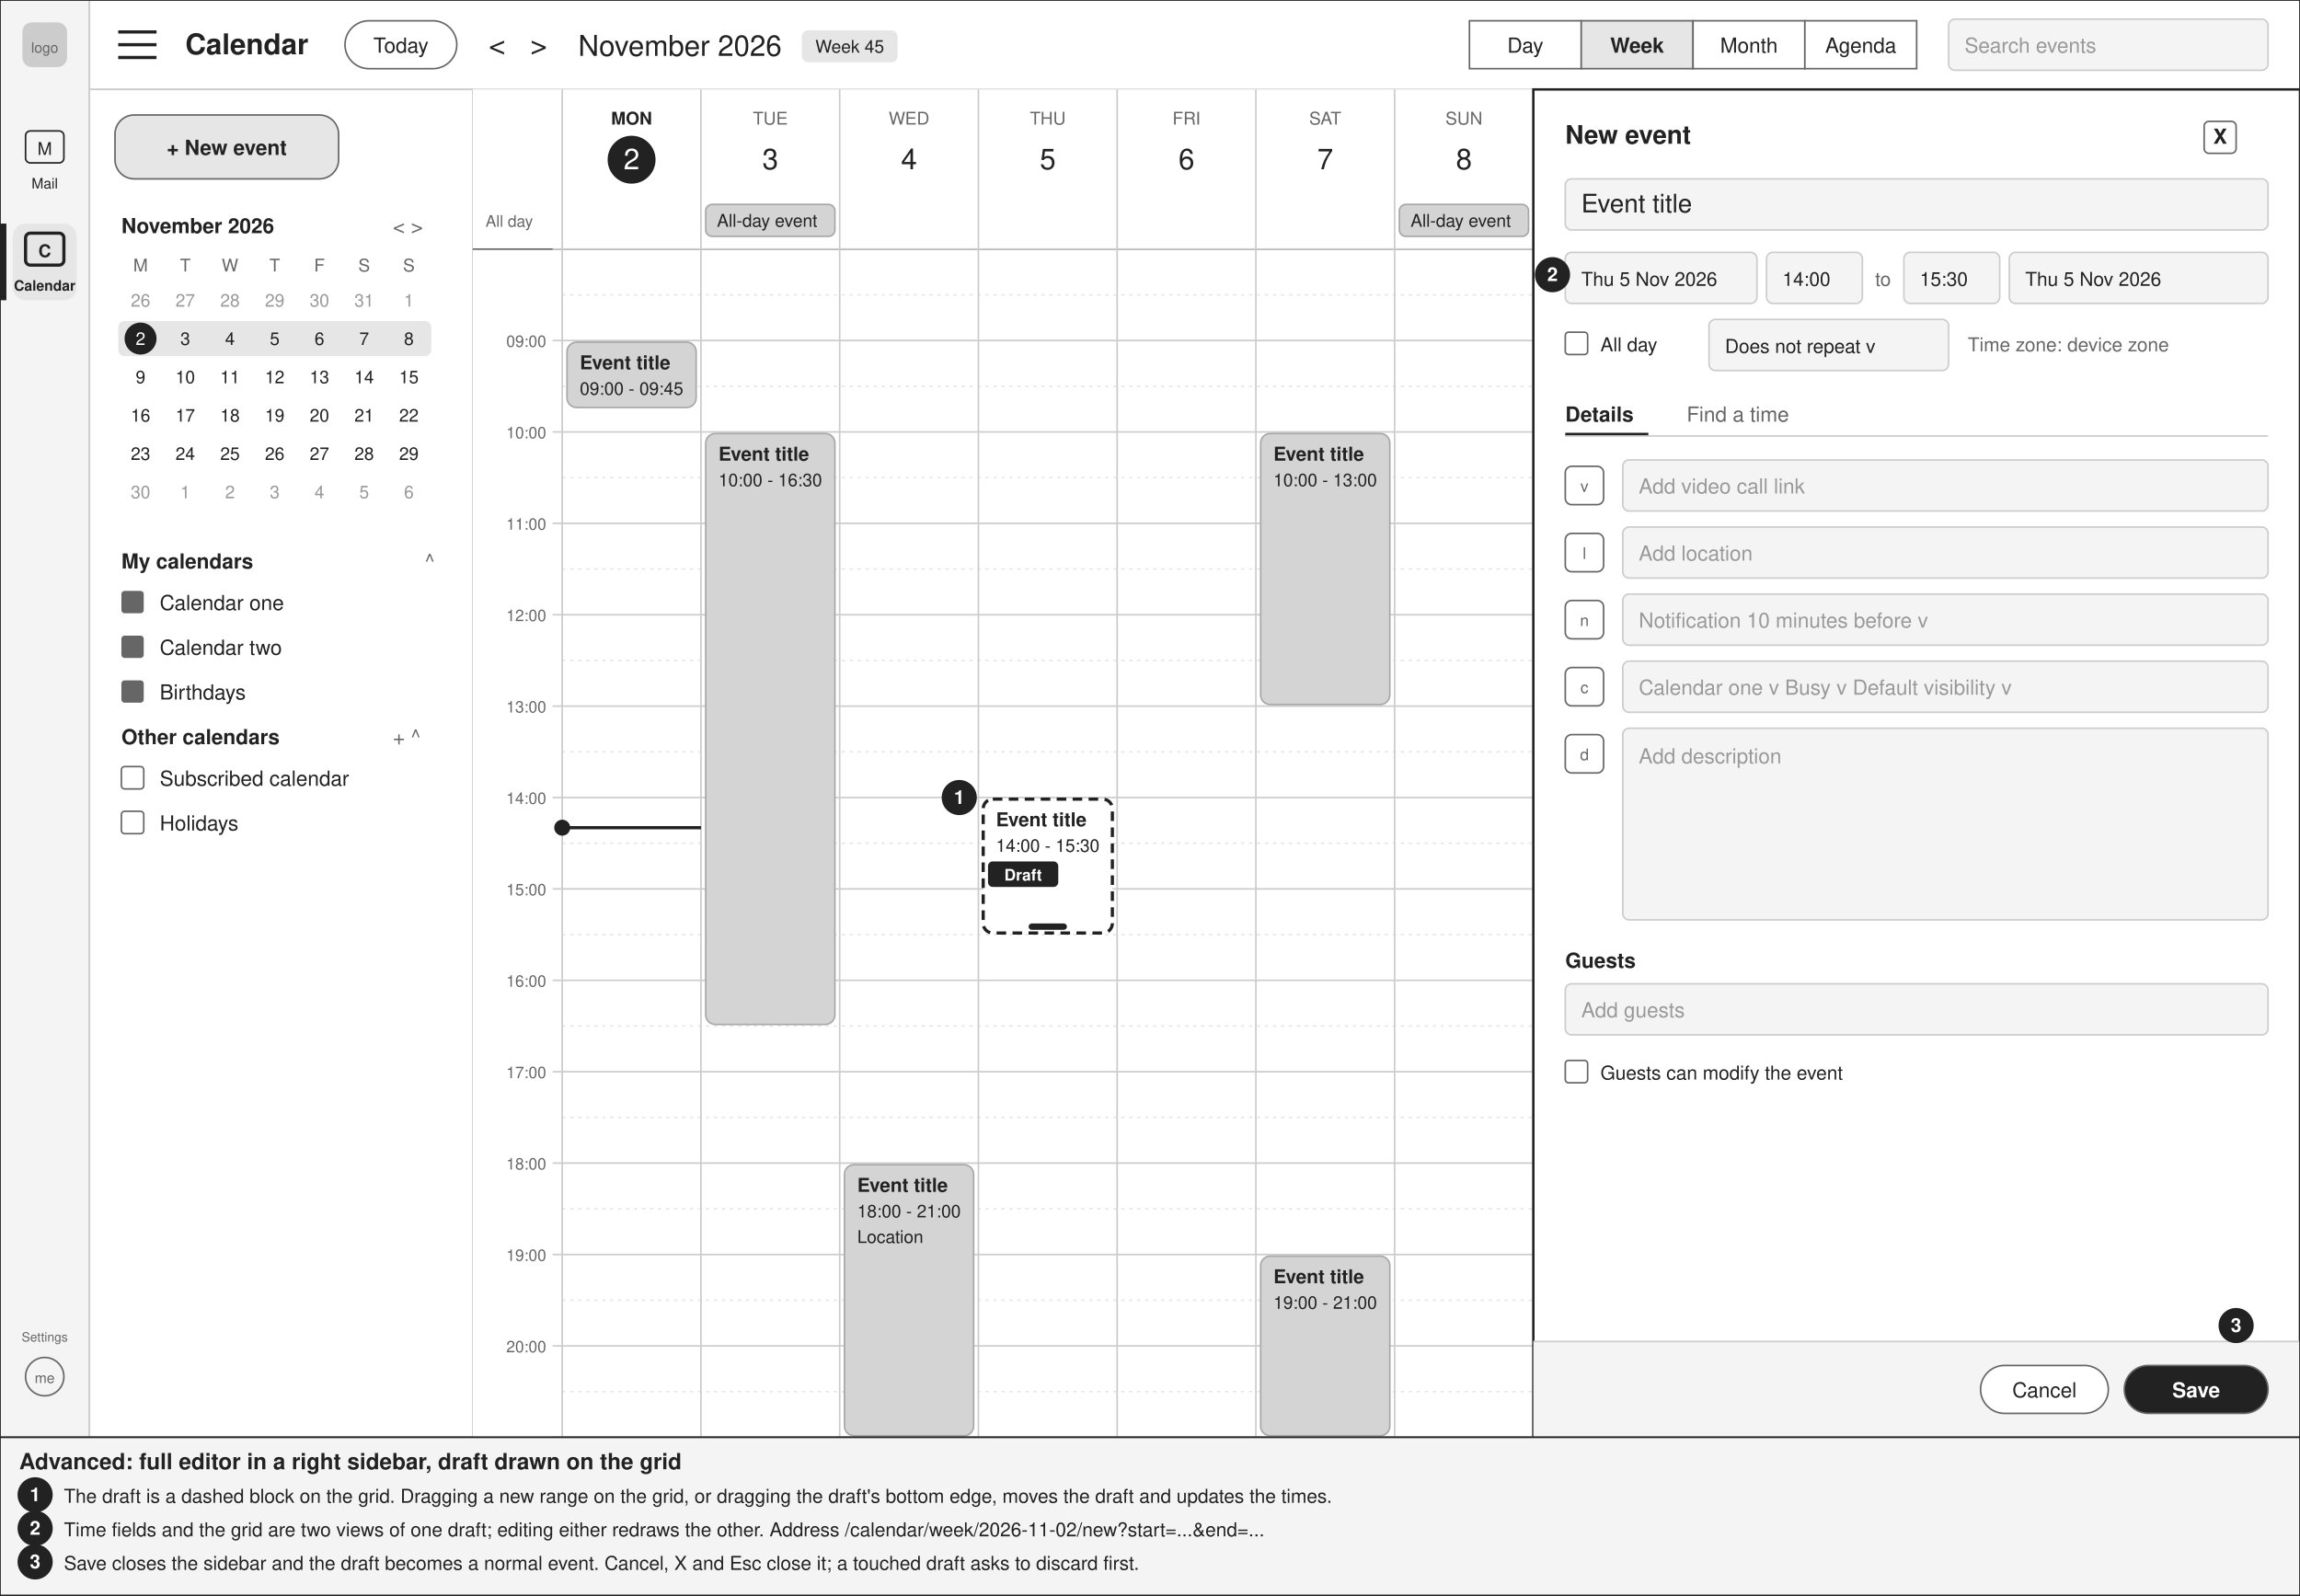
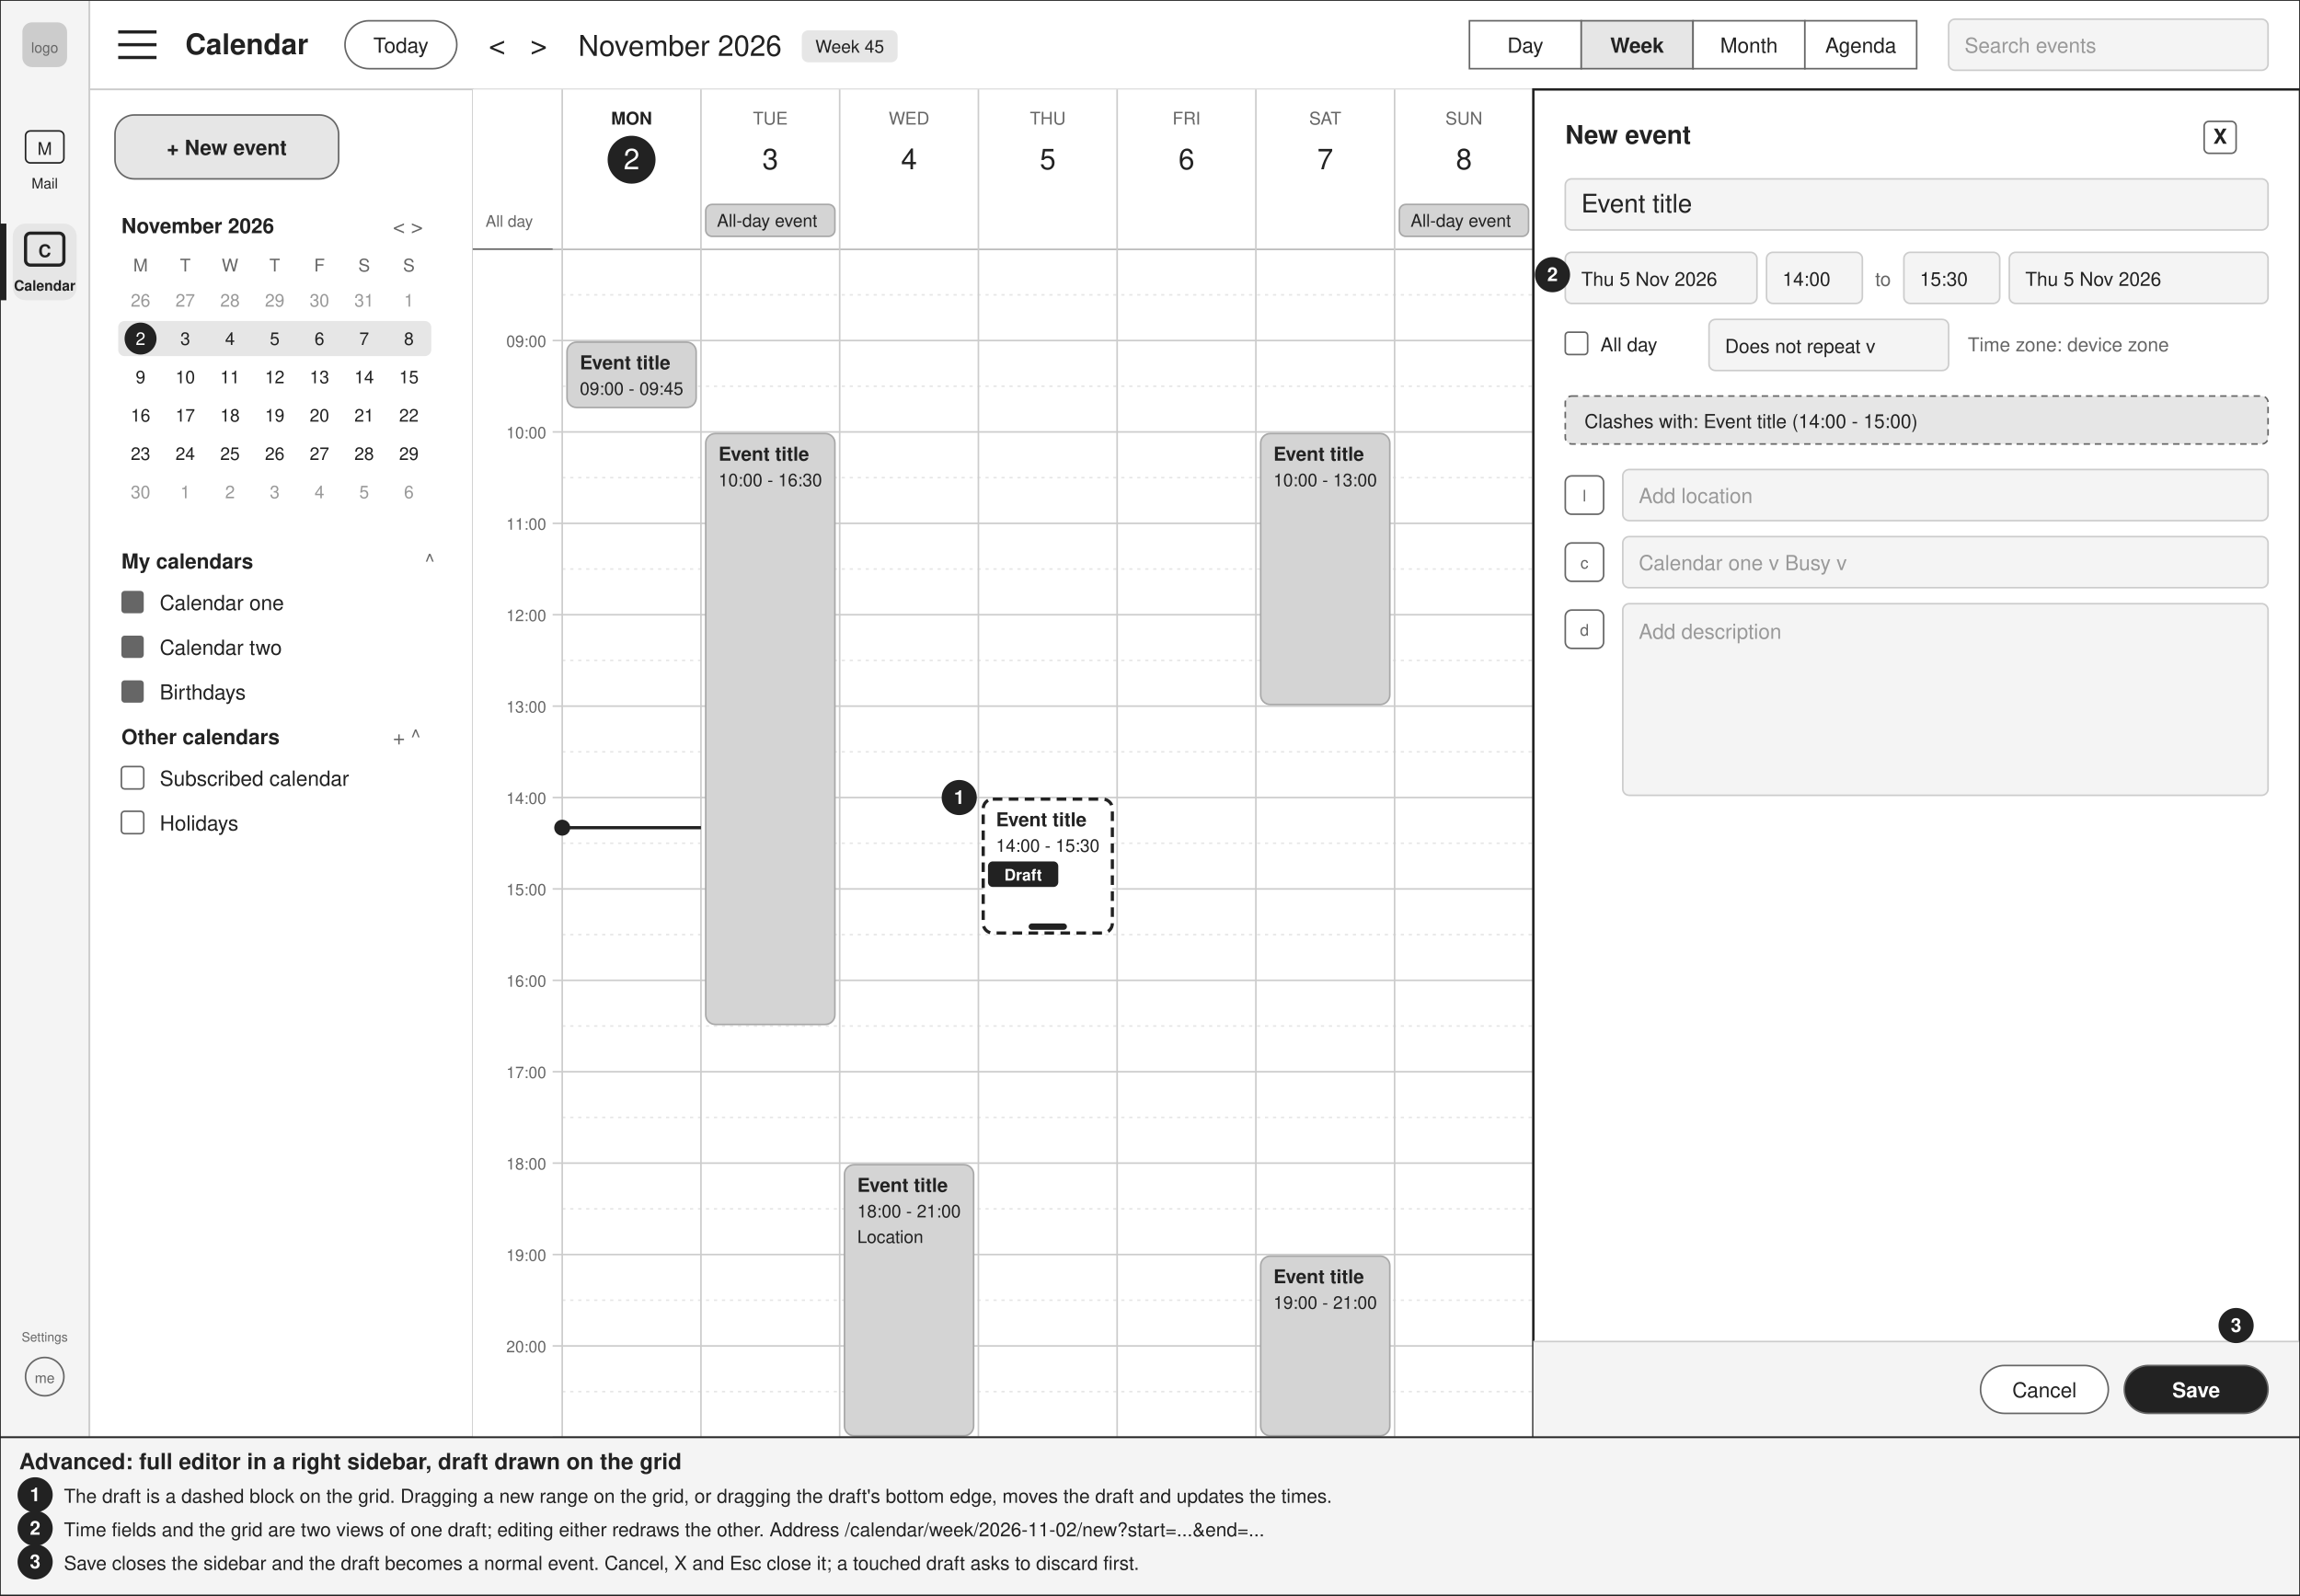
<svg xmlns="http://www.w3.org/2000/svg" width="1440" height="999" viewBox="0 0 1440 999">
  <rect width="1440" height="999" fill="#fff" />
  <rect x="0" y="0" width="56" height="900" rx="0" fill="#f4f4f4" stroke="#ccc" stroke-width="1" />
  <rect x="14" y="14" width="28" height="28" rx="6" fill="#ccc" stroke="none" stroke-width="1" />
  <text x="28" y="33" font-family="Helvetica, Arial, sans-serif" font-size="9" fill="#666" text-anchor="middle">logo</text>
  <rect x="16" y="82" width="24" height="20" rx="3" fill="none" stroke="#222" stroke-width="1" />
  <text x="28" y="97" font-family="Helvetica, Arial, sans-serif" font-size="11" fill="#222" text-anchor="middle">M</text>
  <text x="28" y="118" font-family="Helvetica, Arial, sans-serif" font-size="9" fill="#222" text-anchor="middle">Mail</text>
  <rect x="0" y="140" width="4" height="48" rx="0" fill="#222" stroke="none" stroke-width="1" />
  <rect x="8" y="140" width="40" height="48" rx="8" fill="#e6e6e6" stroke="none" stroke-width="1" />
  <rect x="16" y="146" width="24" height="20" rx="3" fill="none" stroke="#222" stroke-width="2" />
  <text x="28" y="161" font-family="Helvetica, Arial, sans-serif" font-size="11" fill="#222" font-weight="bold" text-anchor="middle">C</text>
  <text x="28" y="182" font-family="Helvetica, Arial, sans-serif" font-size="9" fill="#222" font-weight="bold" text-anchor="middle">Calendar</text>
  <rect x="16" y="850" width="24" height="24" rx="12" fill="none" stroke="#666" stroke-width="1" />
  <text x="28" y="866" font-family="Helvetica, Arial, sans-serif" font-size="9" fill="#666" text-anchor="middle">me</text>
  <text x="28" y="840" font-family="Helvetica, Arial, sans-serif" font-size="8" fill="#666" text-anchor="middle">Settings</text>
  <rect x="56" y="0" width="1384" height="56" rx="0" fill="#fff" stroke="#ccc" stroke-width="1" />
  <line x1="74" y1="20" x2="98" y2="20" stroke="#222" stroke-width="2" />
  <line x1="74" y1="28" x2="98" y2="28" stroke="#222" stroke-width="2" />
  <line x1="74" y1="36" x2="98" y2="36" stroke="#222" stroke-width="2" />
  <text x="116" y="34" font-family="Helvetica, Arial, sans-serif" font-size="18" fill="#222" font-weight="bold">Calendar</text>
  <rect x="216" y="13" width="70" height="30" rx="15" fill="#fff" stroke="#666" stroke-width="1" />
  <text x="251" y="33" font-family="Helvetica, Arial, sans-serif" font-size="13" fill="#222" text-anchor="middle">Today</text>
  <text x="306" y="34" font-family="Helvetica, Arial, sans-serif" font-size="18" fill="#222">&lt;</text>
  <text x="332" y="34" font-family="Helvetica, Arial, sans-serif" font-size="18" fill="#222">&gt;</text>
  <text x="362" y="35" font-family="Helvetica, Arial, sans-serif" font-size="18" fill="#222">November 2026</text>
  <rect x="502" y="19" width="60" height="20" rx="4" fill="#e6e6e6" stroke="none" stroke-width="1" />
  <text x="532" y="33" font-family="Helvetica, Arial, sans-serif" font-size="11" fill="#222" text-anchor="middle">Week 45</text>
  <rect x="920" y="13" width="70" height="30" rx="0" fill="#fff" stroke="#666" stroke-width="1" />
  <text x="955" y="33" font-family="Helvetica, Arial, sans-serif" font-size="13" fill="#222" text-anchor="middle">Day</text>
  <rect x="990" y="13" width="70" height="30" rx="0" fill="#e6e6e6" stroke="#666" stroke-width="1" />
  <text x="1025" y="33" font-family="Helvetica, Arial, sans-serif" font-size="13" fill="#222" font-weight="bold" text-anchor="middle">Week</text>
  <rect x="1060" y="13" width="70" height="30" rx="0" fill="#fff" stroke="#666" stroke-width="1" />
  <text x="1095" y="33" font-family="Helvetica, Arial, sans-serif" font-size="13" fill="#222" text-anchor="middle">Month</text>
  <rect x="1130" y="13" width="70" height="30" rx="0" fill="#fff" stroke="#666" stroke-width="1" />
  <text x="1165" y="33" font-family="Helvetica, Arial, sans-serif" font-size="13" fill="#222" text-anchor="middle">Agenda</text>
  <rect x="1220" y="12" width="200" height="32" rx="4" fill="#f4f4f4" stroke="#ccc" stroke-width="1" />
  <text x="1230" y="33" font-family="Helvetica, Arial, sans-serif" font-size="13" fill="#999">Search events</text>
  <rect x="56" y="56" width="240" height="844" rx="0" fill="#fff" stroke="#ccc" stroke-width="1" />
  <rect x="72" y="72" width="140" height="40" rx="12" fill="#e6e6e6" stroke="#666" stroke-width="1" />
  <text x="142" y="97" font-family="Helvetica, Arial, sans-serif" font-size="13" fill="#222" font-weight="bold" text-anchor="middle">+  New event</text>
  <text x="76" y="146" font-family="Helvetica, Arial, sans-serif" font-size="13" fill="#222" font-weight="bold">November 2026</text>
  <text x="246" y="146" font-family="Helvetica, Arial, sans-serif" font-size="13" fill="#666">&lt;  &gt;</text>
  <text x="88" y="170" font-family="Helvetica, Arial, sans-serif" font-size="11" fill="#666" text-anchor="middle">M</text>
  <text x="116" y="170" font-family="Helvetica, Arial, sans-serif" font-size="11" fill="#666" text-anchor="middle">T</text>
  <text x="144" y="170" font-family="Helvetica, Arial, sans-serif" font-size="11" fill="#666" text-anchor="middle">W</text>
  <text x="172" y="170" font-family="Helvetica, Arial, sans-serif" font-size="11" fill="#666" text-anchor="middle">T</text>
  <text x="200" y="170" font-family="Helvetica, Arial, sans-serif" font-size="11" fill="#666" text-anchor="middle">F</text>
  <text x="228" y="170" font-family="Helvetica, Arial, sans-serif" font-size="11" fill="#666" text-anchor="middle">S</text>
  <text x="256" y="170" font-family="Helvetica, Arial, sans-serif" font-size="11" fill="#666" text-anchor="middle">S</text>
  <rect x="74" y="201" width="196" height="22" rx="4" fill="#e6e6e6" stroke="none" stroke-width="1" />
  <text x="88" y="192" font-family="Helvetica, Arial, sans-serif" font-size="11" fill="#999" text-anchor="middle">26</text>
  <text x="116" y="192" font-family="Helvetica, Arial, sans-serif" font-size="11" fill="#999" text-anchor="middle">27</text>
  <text x="144" y="192" font-family="Helvetica, Arial, sans-serif" font-size="11" fill="#999" text-anchor="middle">28</text>
  <text x="172" y="192" font-family="Helvetica, Arial, sans-serif" font-size="11" fill="#999" text-anchor="middle">29</text>
  <text x="200" y="192" font-family="Helvetica, Arial, sans-serif" font-size="11" fill="#999" text-anchor="middle">30</text>
  <text x="228" y="192" font-family="Helvetica, Arial, sans-serif" font-size="11" fill="#999" text-anchor="middle">31</text>
  <text x="256" y="192" font-family="Helvetica, Arial, sans-serif" font-size="11" fill="#999" text-anchor="middle">1</text>
  <circle cx="88" cy="212" r="10" fill="#222" stroke="none" stroke-width="1" />
  <text x="88" y="216" font-family="Helvetica, Arial, sans-serif" font-size="11" fill="#fff" text-anchor="middle">2</text>
  <text x="116" y="216" font-family="Helvetica, Arial, sans-serif" font-size="11" fill="#222" text-anchor="middle">3</text>
  <text x="144" y="216" font-family="Helvetica, Arial, sans-serif" font-size="11" fill="#222" text-anchor="middle">4</text>
  <text x="172" y="216" font-family="Helvetica, Arial, sans-serif" font-size="11" fill="#222" text-anchor="middle">5</text>
  <text x="200" y="216" font-family="Helvetica, Arial, sans-serif" font-size="11" fill="#222" text-anchor="middle">6</text>
  <text x="228" y="216" font-family="Helvetica, Arial, sans-serif" font-size="11" fill="#222" text-anchor="middle">7</text>
  <text x="256" y="216" font-family="Helvetica, Arial, sans-serif" font-size="11" fill="#222" text-anchor="middle">8</text>
  <text x="88" y="240" font-family="Helvetica, Arial, sans-serif" font-size="11" fill="#222" text-anchor="middle">9</text>
  <text x="116" y="240" font-family="Helvetica, Arial, sans-serif" font-size="11" fill="#222" text-anchor="middle">10</text>
  <text x="144" y="240" font-family="Helvetica, Arial, sans-serif" font-size="11" fill="#222" text-anchor="middle">11</text>
  <text x="172" y="240" font-family="Helvetica, Arial, sans-serif" font-size="11" fill="#222" text-anchor="middle">12</text>
  <text x="200" y="240" font-family="Helvetica, Arial, sans-serif" font-size="11" fill="#222" text-anchor="middle">13</text>
  <text x="228" y="240" font-family="Helvetica, Arial, sans-serif" font-size="11" fill="#222" text-anchor="middle">14</text>
  <text x="256" y="240" font-family="Helvetica, Arial, sans-serif" font-size="11" fill="#222" text-anchor="middle">15</text>
  <text x="88" y="264" font-family="Helvetica, Arial, sans-serif" font-size="11" fill="#222" text-anchor="middle">16</text>
  <text x="116" y="264" font-family="Helvetica, Arial, sans-serif" font-size="11" fill="#222" text-anchor="middle">17</text>
  <text x="144" y="264" font-family="Helvetica, Arial, sans-serif" font-size="11" fill="#222" text-anchor="middle">18</text>
  <text x="172" y="264" font-family="Helvetica, Arial, sans-serif" font-size="11" fill="#222" text-anchor="middle">19</text>
  <text x="200" y="264" font-family="Helvetica, Arial, sans-serif" font-size="11" fill="#222" text-anchor="middle">20</text>
  <text x="228" y="264" font-family="Helvetica, Arial, sans-serif" font-size="11" fill="#222" text-anchor="middle">21</text>
  <text x="256" y="264" font-family="Helvetica, Arial, sans-serif" font-size="11" fill="#222" text-anchor="middle">22</text>
  <text x="88" y="288" font-family="Helvetica, Arial, sans-serif" font-size="11" fill="#222" text-anchor="middle">23</text>
  <text x="116" y="288" font-family="Helvetica, Arial, sans-serif" font-size="11" fill="#222" text-anchor="middle">24</text>
  <text x="144" y="288" font-family="Helvetica, Arial, sans-serif" font-size="11" fill="#222" text-anchor="middle">25</text>
  <text x="172" y="288" font-family="Helvetica, Arial, sans-serif" font-size="11" fill="#222" text-anchor="middle">26</text>
  <text x="200" y="288" font-family="Helvetica, Arial, sans-serif" font-size="11" fill="#222" text-anchor="middle">27</text>
  <text x="228" y="288" font-family="Helvetica, Arial, sans-serif" font-size="11" fill="#222" text-anchor="middle">28</text>
  <text x="256" y="288" font-family="Helvetica, Arial, sans-serif" font-size="11" fill="#222" text-anchor="middle">29</text>
  <text x="88" y="312" font-family="Helvetica, Arial, sans-serif" font-size="11" fill="#999" text-anchor="middle">30</text>
  <text x="116" y="312" font-family="Helvetica, Arial, sans-serif" font-size="11" fill="#999" text-anchor="middle">1</text>
  <text x="144" y="312" font-family="Helvetica, Arial, sans-serif" font-size="11" fill="#999" text-anchor="middle">2</text>
  <text x="172" y="312" font-family="Helvetica, Arial, sans-serif" font-size="11" fill="#999" text-anchor="middle">3</text>
  <text x="200" y="312" font-family="Helvetica, Arial, sans-serif" font-size="11" fill="#999" text-anchor="middle">4</text>
  <text x="228" y="312" font-family="Helvetica, Arial, sans-serif" font-size="11" fill="#999" text-anchor="middle">5</text>
  <text x="256" y="312" font-family="Helvetica, Arial, sans-serif" font-size="11" fill="#999" text-anchor="middle">6</text>
  <text x="76" y="356" font-family="Helvetica, Arial, sans-serif" font-size="13" fill="#222" font-weight="bold">My calendars</text>
  <text x="266" y="356" font-family="Helvetica, Arial, sans-serif" font-size="13" fill="#666">^</text>
  <rect x="76" y="370" width="14" height="14" rx="2" fill="#666" stroke="none" stroke-width="1" />
  <text x="100" y="382" font-family="Helvetica, Arial, sans-serif" font-size="13" fill="#222">Calendar one</text>
  <rect x="76" y="398" width="14" height="14" rx="2" fill="#666" stroke="none" stroke-width="1" />
  <text x="100" y="410" font-family="Helvetica, Arial, sans-serif" font-size="13" fill="#222">Calendar two</text>
  <rect x="76" y="426" width="14" height="14" rx="2" fill="#666" stroke="none" stroke-width="1" />
  <text x="100" y="438" font-family="Helvetica, Arial, sans-serif" font-size="13" fill="#222">Birthdays</text>
  <text x="76" y="466" font-family="Helvetica, Arial, sans-serif" font-size="13" fill="#222" font-weight="bold">Other calendars</text>
  <text x="246" y="466" font-family="Helvetica, Arial, sans-serif" font-size="13" fill="#666">+  ^</text>
  <rect x="76" y="480" width="14" height="14" rx="2" fill="none" stroke="#666" stroke-width="1" />
  <text x="100" y="492" font-family="Helvetica, Arial, sans-serif" font-size="13" fill="#222">Subscribed calendar</text>
  <rect x="76" y="508" width="14" height="14" rx="2" fill="none" stroke="#666" stroke-width="1" />
  <text x="100" y="520" font-family="Helvetica, Arial, sans-serif" font-size="13" fill="#222">Holidays</text>
  <rect x="296" y="56" width="664" height="844" rx="0" fill="#fff" stroke="none" stroke-width="1" />
  <text x="395.429" y="78" font-family="Helvetica, Arial, sans-serif" font-size="11" fill="#222" font-weight="bold" text-anchor="middle">MON</text>
  <circle cx="395.429" cy="100" r="15" fill="#222" stroke="none" stroke-width="1" />
  <text x="395.429" y="106" font-family="Helvetica, Arial, sans-serif" font-size="18" fill="#fff" text-anchor="middle">2</text>
  <text x="482.286" y="78" font-family="Helvetica, Arial, sans-serif" font-size="11" fill="#666" text-anchor="middle">TUE</text>
  <text x="482.286" y="106" font-family="Helvetica, Arial, sans-serif" font-size="18" fill="#222" text-anchor="middle">3</text>
  <text x="569.143" y="78" font-family="Helvetica, Arial, sans-serif" font-size="11" fill="#666" text-anchor="middle">WED</text>
  <text x="569.143" y="106" font-family="Helvetica, Arial, sans-serif" font-size="18" fill="#222" text-anchor="middle">4</text>
  <text x="656" y="78" font-family="Helvetica, Arial, sans-serif" font-size="11" fill="#666" text-anchor="middle">THU</text>
  <text x="656" y="106" font-family="Helvetica, Arial, sans-serif" font-size="18" fill="#222" text-anchor="middle">5</text>
  <text x="742.857" y="78" font-family="Helvetica, Arial, sans-serif" font-size="11" fill="#666" text-anchor="middle">FRI</text>
  <text x="742.857" y="106" font-family="Helvetica, Arial, sans-serif" font-size="18" fill="#222" text-anchor="middle">6</text>
  <text x="829.714" y="78" font-family="Helvetica, Arial, sans-serif" font-size="11" fill="#666" text-anchor="middle">SAT</text>
  <text x="829.714" y="106" font-family="Helvetica, Arial, sans-serif" font-size="18" fill="#222" text-anchor="middle">7</text>
  <text x="916.571" y="78" font-family="Helvetica, Arial, sans-serif" font-size="11" fill="#666" text-anchor="middle">SUN</text>
  <text x="916.571" y="106" font-family="Helvetica, Arial, sans-serif" font-size="18" fill="#222" text-anchor="middle">8</text>
  <text x="304" y="142" font-family="Helvetica, Arial, sans-serif" font-size="10" fill="#666">All day</text>
  <rect x="876.143" y="128" width="80.857" height="20" rx="4" fill="#d4d4d4" stroke="#a8a8a8" stroke-width="1" />
  <text x="883.143" y="142" font-family="Helvetica, Arial, sans-serif" font-size="11" fill="#222">All-day event</text>
  <rect x="441.857" y="128" width="80.857" height="20" rx="4" fill="#d4d4d4" stroke="#a8a8a8" stroke-width="1" />
  <text x="448.857" y="142" font-family="Helvetica, Arial, sans-serif" font-size="11" fill="#222">All-day event</text>
  <line x1="296" y1="156" x2="960" y2="156" stroke="#666" stroke-width="1" />
  <line x1="346" y1="156" x2="960" y2="156" stroke="#ccc" stroke-width="1" />
  <line x1="352" y1="184.615" x2="960" y2="184.615" stroke="#e6e6e6" stroke-width="1" stroke-dasharray="2 3" />
  <line x1="346" y1="213.231" x2="960" y2="213.231" stroke="#ccc" stroke-width="1" />
  <text x="342" y="217.231" font-family="Helvetica, Arial, sans-serif" font-size="10" fill="#666" text-anchor="end">09:00</text>
  <line x1="352" y1="241.846" x2="960" y2="241.846" stroke="#e6e6e6" stroke-width="1" stroke-dasharray="2 3" />
  <line x1="346" y1="270.462" x2="960" y2="270.462" stroke="#ccc" stroke-width="1" />
  <text x="342" y="274.462" font-family="Helvetica, Arial, sans-serif" font-size="10" fill="#666" text-anchor="end">10:00</text>
  <line x1="352" y1="299.077" x2="960" y2="299.077" stroke="#e6e6e6" stroke-width="1" stroke-dasharray="2 3" />
  <line x1="346" y1="327.692" x2="960" y2="327.692" stroke="#ccc" stroke-width="1" />
  <text x="342" y="331.692" font-family="Helvetica, Arial, sans-serif" font-size="10" fill="#666" text-anchor="end">11:00</text>
  <line x1="352" y1="356.308" x2="960" y2="356.308" stroke="#e6e6e6" stroke-width="1" stroke-dasharray="2 3" />
  <line x1="346" y1="384.923" x2="960" y2="384.923" stroke="#ccc" stroke-width="1" />
  <text x="342" y="388.923" font-family="Helvetica, Arial, sans-serif" font-size="10" fill="#666" text-anchor="end">12:00</text>
  <line x1="352" y1="413.538" x2="960" y2="413.538" stroke="#e6e6e6" stroke-width="1" stroke-dasharray="2 3" />
  <line x1="346" y1="442.154" x2="960" y2="442.154" stroke="#ccc" stroke-width="1" />
  <text x="342" y="446.154" font-family="Helvetica, Arial, sans-serif" font-size="10" fill="#666" text-anchor="end">13:00</text>
  <line x1="352" y1="470.769" x2="960" y2="470.769" stroke="#e6e6e6" stroke-width="1" stroke-dasharray="2 3" />
  <line x1="346" y1="499.385" x2="960" y2="499.385" stroke="#ccc" stroke-width="1" />
  <text x="342" y="503.385" font-family="Helvetica, Arial, sans-serif" font-size="10" fill="#666" text-anchor="end">14:00</text>
  <line x1="352" y1="528" x2="960" y2="528" stroke="#e6e6e6" stroke-width="1" stroke-dasharray="2 3" />
  <line x1="346" y1="556.615" x2="960" y2="556.615" stroke="#ccc" stroke-width="1" />
  <text x="342" y="560.615" font-family="Helvetica, Arial, sans-serif" font-size="10" fill="#666" text-anchor="end">15:00</text>
  <line x1="352" y1="585.231" x2="960" y2="585.231" stroke="#e6e6e6" stroke-width="1" stroke-dasharray="2 3" />
  <line x1="346" y1="613.846" x2="960" y2="613.846" stroke="#ccc" stroke-width="1" />
  <text x="342" y="617.846" font-family="Helvetica, Arial, sans-serif" font-size="10" fill="#666" text-anchor="end">16:00</text>
  <line x1="352" y1="642.462" x2="960" y2="642.462" stroke="#e6e6e6" stroke-width="1" stroke-dasharray="2 3" />
  <line x1="346" y1="671.077" x2="960" y2="671.077" stroke="#ccc" stroke-width="1" />
  <text x="342" y="675.077" font-family="Helvetica, Arial, sans-serif" font-size="10" fill="#666" text-anchor="end">17:00</text>
  <line x1="352" y1="699.692" x2="960" y2="699.692" stroke="#e6e6e6" stroke-width="1" stroke-dasharray="2 3" />
  <line x1="346" y1="728.308" x2="960" y2="728.308" stroke="#ccc" stroke-width="1" />
  <text x="342" y="732.308" font-family="Helvetica, Arial, sans-serif" font-size="10" fill="#666" text-anchor="end">18:00</text>
  <line x1="352" y1="756.923" x2="960" y2="756.923" stroke="#e6e6e6" stroke-width="1" stroke-dasharray="2 3" />
  <line x1="346" y1="785.538" x2="960" y2="785.538" stroke="#ccc" stroke-width="1" />
  <text x="342" y="789.538" font-family="Helvetica, Arial, sans-serif" font-size="10" fill="#666" text-anchor="end">19:00</text>
  <line x1="352" y1="814.154" x2="960" y2="814.154" stroke="#e6e6e6" stroke-width="1" stroke-dasharray="2 3" />
  <line x1="346" y1="842.769" x2="960" y2="842.769" stroke="#ccc" stroke-width="1" />
  <text x="342" y="846.769" font-family="Helvetica, Arial, sans-serif" font-size="10" fill="#666" text-anchor="end">20:00</text>
  <line x1="352" y1="871.385" x2="960" y2="871.385" stroke="#e6e6e6" stroke-width="1" stroke-dasharray="2 3" />
  <line x1="346" y1="900" x2="960" y2="900" stroke="#ccc" stroke-width="1" />
  <line x1="352" y1="928.615" x2="960" y2="928.615" stroke="#e6e6e6" stroke-width="1" stroke-dasharray="2 3" />
  <line x1="352" y1="56" x2="352" y2="900" stroke="#ccc" stroke-width="1" />
  <line x1="438.857" y1="56" x2="438.857" y2="900" stroke="#ccc" stroke-width="1" />
  <line x1="525.714" y1="56" x2="525.714" y2="900" stroke="#ccc" stroke-width="1" />
  <line x1="612.571" y1="56" x2="612.571" y2="900" stroke="#ccc" stroke-width="1" />
  <line x1="699.429" y1="56" x2="699.429" y2="900" stroke="#ccc" stroke-width="1" />
  <line x1="786.286" y1="56" x2="786.286" y2="900" stroke="#ccc" stroke-width="1" />
  <line x1="873.143" y1="56" x2="873.143" y2="900" stroke="#ccc" stroke-width="1" />
  <line x1="960" y1="56" x2="960" y2="900" stroke="#ccc" stroke-width="1" />
  <circle cx="352" cy="518.271" r="5" fill="#222" stroke="none" stroke-width="1" />
  <line x1="352" y1="518.271" x2="438.857" y2="518.271" stroke="#222" stroke-width="2" />
  <rect x="441.857" y="271.462" width="80.857" height="370" rx="6" fill="#d4d4d4" stroke="#a8a8a8" stroke-width="1" />
  <text x="449.857" y="288.462" font-family="Helvetica, Arial, sans-serif" font-size="12" fill="#222" font-weight="bold">Event title</text>
  <text x="449.857" y="304.462" font-family="Helvetica, Arial, sans-serif" font-size="11" fill="#222">10:00 - 16:30</text>
  <rect x="528.714" y="729.308" width="80.857" height="169.692" rx="6" fill="#d4d4d4" stroke="#a8a8a8" stroke-width="1" />
  <text x="536.714" y="746.308" font-family="Helvetica, Arial, sans-serif" font-size="12" fill="#222" font-weight="bold">Event title</text>
  <text x="536.714" y="762.308" font-family="Helvetica, Arial, sans-serif" font-size="11" fill="#222">18:00 - 21:00</text>
  <text x="536.714" y="778.308" font-family="Helvetica, Arial, sans-serif" font-size="11" fill="#222">Location</text>
  <rect x="789.286" y="271.462" width="80.857" height="169.692" rx="6" fill="#d4d4d4" stroke="#a8a8a8" stroke-width="1" />
  <text x="797.286" y="288.462" font-family="Helvetica, Arial, sans-serif" font-size="12" fill="#222" font-weight="bold">Event title</text>
  <text x="797.286" y="304.462" font-family="Helvetica, Arial, sans-serif" font-size="11" fill="#222">10:00 - 13:00</text>
  <rect x="789.286" y="786.538" width="80.857" height="112.462" rx="6" fill="#d4d4d4" stroke="#a8a8a8" stroke-width="1" />
  <text x="797.286" y="803.538" font-family="Helvetica, Arial, sans-serif" font-size="12" fill="#222" font-weight="bold">Event title</text>
  <text x="797.286" y="819.538" font-family="Helvetica, Arial, sans-serif" font-size="11" fill="#222">19:00 - 21:00</text>
  <rect x="355" y="214.231" width="80.857" height="40.923" rx="6" fill="#d4d4d4" stroke="#a8a8a8" stroke-width="1" />
  <text x="363" y="231.231" font-family="Helvetica, Arial, sans-serif" font-size="12" fill="#222" font-weight="bold">Event title</text>
  <text x="363" y="247.231" font-family="Helvetica, Arial, sans-serif" font-size="11" fill="#222">09:00 - 09:45</text>
  <rect x="615.571" y="500.385" width="80.857" height="83.846" rx="6" fill="#fff" stroke="#222" stroke-width="2" stroke-dasharray="6 4" />
  <text x="623.571" y="517.385" font-family="Helvetica, Arial, sans-serif" font-size="12" fill="#222" font-weight="bold">Event title</text>
  <text x="623.571" y="533.385" font-family="Helvetica, Arial, sans-serif" font-size="11" fill="#222">14:00 - 15:30</text>
  <rect x="644" y="578.231" width="24" height="4" rx="2" fill="#222" stroke="none" stroke-width="1" />
  <rect x="618.571" y="539.385" width="44" height="16" rx="3" fill="#222" stroke="none" stroke-width="1" />
  <text x="640.571" y="551.385" font-family="Helvetica, Arial, sans-serif" font-size="10" fill="#fff" font-weight="bold" text-anchor="middle">Draft</text>
  <rect x="960" y="56" width="480" height="844" rx="0" fill="#fff" stroke="#222" stroke-width="1.5" />
  <text x="980" y="90" font-family="Helvetica, Arial, sans-serif" font-size="16" fill="#222" font-weight="bold">New event</text>
  <rect x="1380" y="76" width="20" height="20" rx="3" fill="none" stroke="#666" stroke-width="1" />
  <text x="1390" y="90" font-family="Helvetica, Arial, sans-serif" font-size="13" fill="#222" font-weight="bold" text-anchor="middle">X</text>
  <rect x="980" y="112" width="440" height="32" rx="4" fill="#f4f4f4" stroke="#ccc" stroke-width="1" />
  <text x="990" y="133" font-family="Helvetica, Arial, sans-serif" font-size="16" fill="#222">Event title</text>
  <rect x="980" y="158" width="120" height="32" rx="4" fill="#f4f4f4" stroke="#ccc" stroke-width="1" />
  <text x="990" y="179" font-family="Helvetica, Arial, sans-serif" font-size="12" fill="#222">Thu 5 Nov 2026</text>
  <rect x="1106" y="158" width="60" height="32" rx="4" fill="#f4f4f4" stroke="#ccc" stroke-width="1" />
  <text x="1116" y="179" font-family="Helvetica, Arial, sans-serif" font-size="12" fill="#222">14:00</text>
  <text x="1174" y="179" font-family="Helvetica, Arial, sans-serif" font-size="12" fill="#666">to</text>
  <rect x="1192" y="158" width="60" height="32" rx="4" fill="#f4f4f4" stroke="#ccc" stroke-width="1" />
  <text x="1202" y="179" font-family="Helvetica, Arial, sans-serif" font-size="12" fill="#222">15:30</text>
  <rect x="1258" y="158" width="162" height="32" rx="4" fill="#f4f4f4" stroke="#ccc" stroke-width="1" />
  <text x="1268" y="179" font-family="Helvetica, Arial, sans-serif" font-size="12" fill="#222">Thu 5 Nov 2026</text>
  <rect x="980" y="208" width="14" height="14" rx="2" fill="none" stroke="#666" stroke-width="1" />
  <text x="1002" y="220" font-family="Helvetica, Arial, sans-serif" font-size="12" fill="#222">All day</text>
  <rect x="1070" y="200" width="150" height="32" rx="4" fill="#f4f4f4" stroke="#ccc" stroke-width="1" />
  <text x="1080" y="221" font-family="Helvetica, Arial, sans-serif" font-size="12" fill="#222">Does not repeat  v</text>
  <text x="1232" y="220" font-family="Helvetica, Arial, sans-serif" font-size="12" fill="#666">Time zone: device zone</text>
-   <text x="980" y="264" font-family="Helvetica, Arial, sans-serif" font-size="13" fill="#222" font-weight="bold">Details</text>
-   <line x1="980" y1="272" x2="1032" y2="272" stroke="#222" stroke-width="2" />
-   <text x="1056" y="264" font-family="Helvetica, Arial, sans-serif" font-size="13" fill="#666">Find a time</text>
-   <line x1="980" y1="273" x2="1420" y2="273" stroke="#ccc" stroke-width="1" />
-   <rect x="980" y="292" width="24" height="24" rx="4" fill="none" stroke="#666" stroke-width="1" />
-   <text x="992" y="308" font-family="Helvetica, Arial, sans-serif" font-size="10" fill="#666" text-anchor="middle">v</text>
-   <rect x="1016" y="288" width="404" height="32" rx="4" fill="#f4f4f4" stroke="#ccc" stroke-width="1" />
-   <text x="1026" y="309" font-family="Helvetica, Arial, sans-serif" font-size="13" fill="#999">Add video call link</text>
-   <rect x="980" y="334" width="24" height="24" rx="4" fill="none" stroke="#666" stroke-width="1" />
-   <text x="992" y="350" font-family="Helvetica, Arial, sans-serif" font-size="10" fill="#666" text-anchor="middle">l</text>
-   <rect x="1016" y="330" width="404" height="32" rx="4" fill="#f4f4f4" stroke="#ccc" stroke-width="1" />
-   <text x="1026" y="351" font-family="Helvetica, Arial, sans-serif" font-size="13" fill="#999">Add location</text>
-   <rect x="980" y="376" width="24" height="24" rx="4" fill="none" stroke="#666" stroke-width="1" />
-   <text x="992" y="392" font-family="Helvetica, Arial, sans-serif" font-size="10" fill="#666" text-anchor="middle">n</text>
-   <rect x="1016" y="372" width="404" height="32" rx="4" fill="#f4f4f4" stroke="#ccc" stroke-width="1" />
-   <text x="1026" y="393" font-family="Helvetica, Arial, sans-serif" font-size="13" fill="#999">Notification  10 minutes before  v</text>
-   <rect x="980" y="418" width="24" height="24" rx="4" fill="none" stroke="#666" stroke-width="1" />
-   <text x="992" y="434" font-family="Helvetica, Arial, sans-serif" font-size="10" fill="#666" text-anchor="middle">c</text>
-   <rect x="1016" y="414" width="404" height="32" rx="4" fill="#f4f4f4" stroke="#ccc" stroke-width="1" />
-   <text x="1026" y="435" font-family="Helvetica, Arial, sans-serif" font-size="13" fill="#999">Calendar one  v       Busy  v       Default visibility  v</text>
-   <rect x="980" y="460" width="24" height="24" rx="4" fill="none" stroke="#666" stroke-width="1" />
-   <text x="992" y="476" font-family="Helvetica, Arial, sans-serif" font-size="10" fill="#666" text-anchor="middle">d</text>
-   <rect x="1016" y="456" width="404" height="120" rx="4" fill="#f4f4f4" stroke="#ccc" stroke-width="1" />
-   <text x="1026" y="478" font-family="Helvetica, Arial, sans-serif" font-size="13" fill="#999">Add description</text>
-   <text x="980" y="606" font-family="Helvetica, Arial, sans-serif" font-size="13" fill="#222" font-weight="bold">Guests</text>
-   <rect x="980" y="616" width="440" height="32" rx="4" fill="#f4f4f4" stroke="#ccc" stroke-width="1" />
-   <text x="990" y="637" font-family="Helvetica, Arial, sans-serif" font-size="13" fill="#999">Add guests</text>
-   <rect x="980" y="664" width="14" height="14" rx="2" fill="none" stroke="#666" stroke-width="1" />
-   <text x="1002" y="676" font-family="Helvetica, Arial, sans-serif" font-size="12" fill="#222">Guests can modify the event</text>
+   <rect x="980" y="248" width="440" height="30" rx="4" fill="#e6e6e6" stroke="#666" stroke-width="1" stroke-dasharray="4 3" />
+   <text x="992" y="268" font-family="Helvetica, Arial, sans-serif" font-size="12" fill="#222">Clashes with: Event title (14:00 - 15:00)</text>
+   <rect x="980" y="298" width="24" height="24" rx="4" fill="none" stroke="#666" stroke-width="1" />
+   <text x="992" y="314" font-family="Helvetica, Arial, sans-serif" font-size="10" fill="#666" text-anchor="middle">l</text>
+   <rect x="1016" y="294" width="404" height="32" rx="4" fill="#f4f4f4" stroke="#ccc" stroke-width="1" />
+   <text x="1026" y="315" font-family="Helvetica, Arial, sans-serif" font-size="13" fill="#999">Add location</text>
+   <rect x="980" y="340" width="24" height="24" rx="4" fill="none" stroke="#666" stroke-width="1" />
+   <text x="992" y="356" font-family="Helvetica, Arial, sans-serif" font-size="10" fill="#666" text-anchor="middle">c</text>
+   <rect x="1016" y="336" width="404" height="32" rx="4" fill="#f4f4f4" stroke="#ccc" stroke-width="1" />
+   <text x="1026" y="357" font-family="Helvetica, Arial, sans-serif" font-size="13" fill="#999">Calendar one  v       Busy  v</text>
+   <rect x="980" y="382" width="24" height="24" rx="4" fill="none" stroke="#666" stroke-width="1" />
+   <text x="992" y="398" font-family="Helvetica, Arial, sans-serif" font-size="10" fill="#666" text-anchor="middle">d</text>
+   <rect x="1016" y="378" width="404" height="120" rx="4" fill="#f4f4f4" stroke="#ccc" stroke-width="1" />
+   <text x="1026" y="400" font-family="Helvetica, Arial, sans-serif" font-size="13" fill="#999">Add description</text>
  <rect x="960" y="840" width="480" height="60" rx="0" fill="#f4f4f4" stroke="none" stroke-width="1" />
  <line x1="960" y1="840" x2="1440" y2="840" stroke="#ccc" stroke-width="1" />
  <rect x="1240" y="855" width="80" height="30" rx="15" fill="#fff" stroke="#666" stroke-width="1" />
  <text x="1280" y="875" font-family="Helvetica, Arial, sans-serif" font-size="13" fill="#222" text-anchor="middle">Cancel</text>
  <rect x="1330" y="855" width="90" height="30" rx="15" fill="#222" stroke="#666" stroke-width="1" />
  <text x="1375" y="875" font-family="Helvetica, Arial, sans-serif" font-size="13" fill="#fff" font-weight="bold" text-anchor="middle">Save</text>
  <circle cx="600.571" cy="499.385" r="11" fill="#222" stroke="none" stroke-width="1" />
  <text x="600.571" y="503.385" font-family="Helvetica, Arial, sans-serif" font-size="12" fill="#fff" font-weight="bold" text-anchor="middle">1</text>
  <circle cx="972" cy="172" r="11" fill="#222" stroke="none" stroke-width="1" />
  <text x="972" y="176" font-family="Helvetica, Arial, sans-serif" font-size="12" fill="#fff" font-weight="bold" text-anchor="middle">2</text>
  <circle cx="1400" cy="830" r="11" fill="#222" stroke="none" stroke-width="1" />
  <text x="1400" y="834" font-family="Helvetica, Arial, sans-serif" font-size="12" fill="#fff" font-weight="bold" text-anchor="middle">3</text>
  <rect x="0" y="0" width="1440" height="900" rx="0" fill="none" stroke="#222" stroke-width="1" />
  <rect x="0" y="900" width="1440" height="99" rx="0" fill="#f4f4f4" stroke="#222" stroke-width="1" />
  <text x="12" y="920" font-family="Helvetica, Arial, sans-serif" font-size="14" fill="#222" font-weight="bold">Advanced: full editor in a right sidebar, draft drawn on the grid</text>
  <circle cx="22" cy="936" r="11" fill="#222" stroke="none" stroke-width="1" />
  <text x="22" y="940" font-family="Helvetica, Arial, sans-serif" font-size="12" fill="#fff" font-weight="bold" text-anchor="middle">1</text>
  <text x="40" y="941" font-family="Helvetica, Arial, sans-serif" font-size="12" fill="#222">The draft is a dashed block on the grid. Dragging a new range on the grid, or dragging the draft's bottom edge, moves the draft and updates the times.</text>
  <circle cx="22" cy="957" r="11" fill="#222" stroke="none" stroke-width="1" />
  <text x="22" y="961" font-family="Helvetica, Arial, sans-serif" font-size="12" fill="#fff" font-weight="bold" text-anchor="middle">2</text>
  <text x="40" y="962" font-family="Helvetica, Arial, sans-serif" font-size="12" fill="#222">Time fields and the grid are two views of one draft; editing either redraws the other. Address /calendar/week/2026-11-02/new?start=...&amp;end=...</text>
  <circle cx="22" cy="978" r="11" fill="#222" stroke="none" stroke-width="1" />
  <text x="22" y="982" font-family="Helvetica, Arial, sans-serif" font-size="12" fill="#fff" font-weight="bold" text-anchor="middle">3</text>
  <text x="40" y="983" font-family="Helvetica, Arial, sans-serif" font-size="12" fill="#222">Save closes the sidebar and the draft becomes a normal event. Cancel, X and Esc close it; a touched draft asks to discard first.</text>
</svg>
